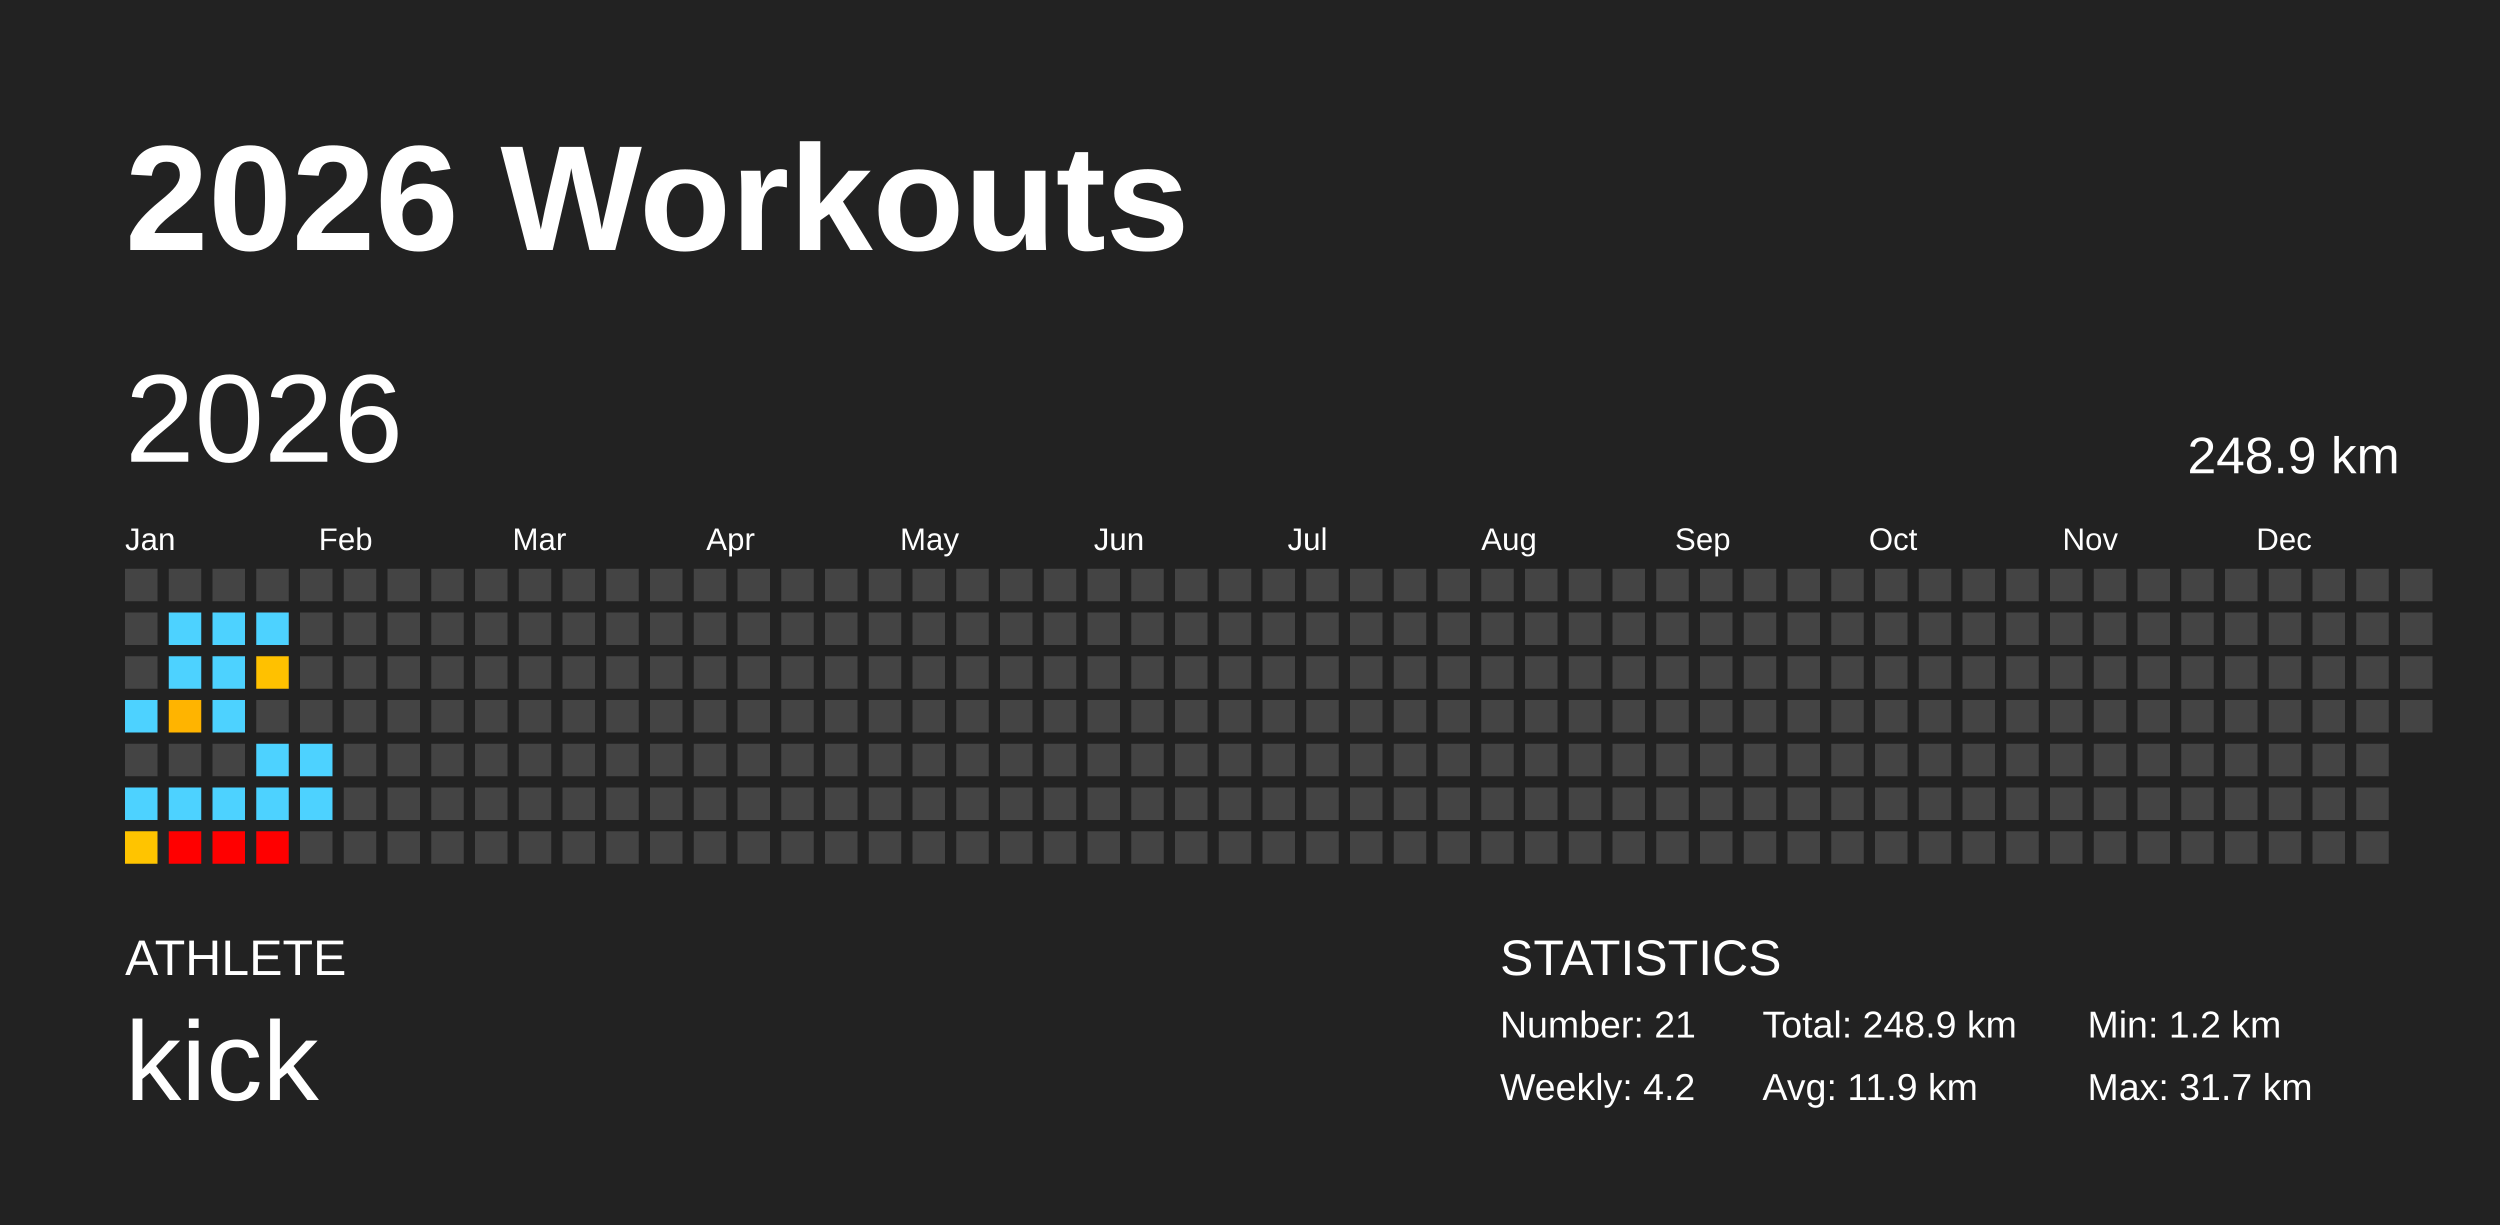
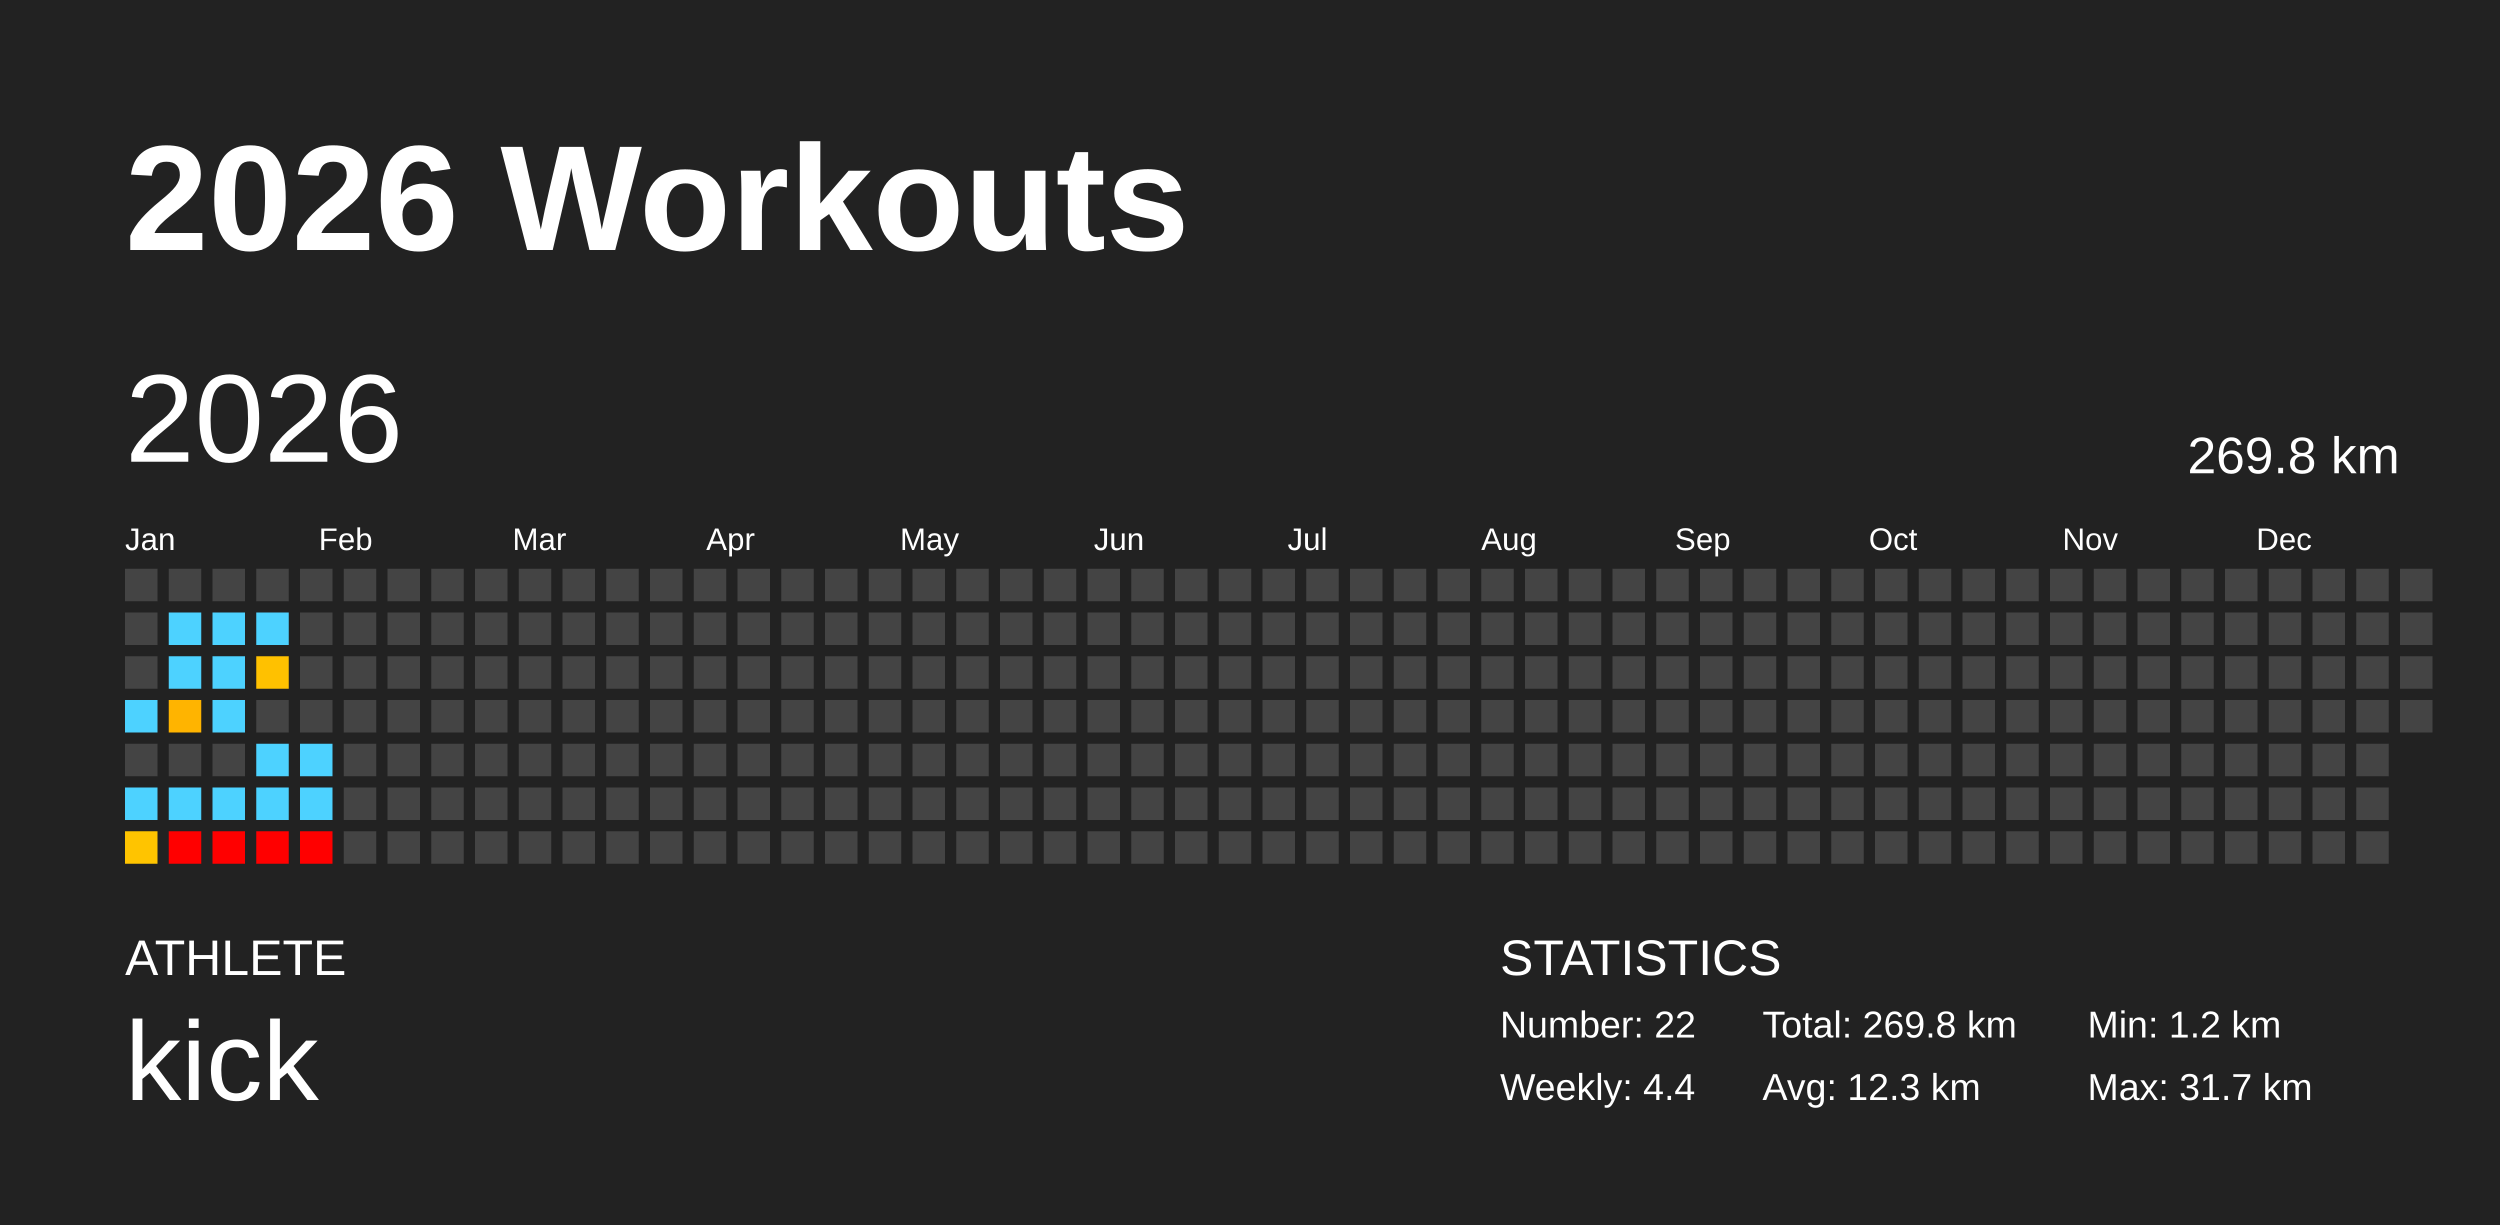
<svg xmlns="http://www.w3.org/2000/svg" baseProfile="full" height="98mm" version="1.1" viewBox="0,0,200,98" width="200mm">
  <defs />
  <rect fill="#222222" height="98" width="200" x="0" y="0" />
  <text fill="#FFFFFF" style="font-size:12px; font-family:Arial; font-weight:bold;" x="10" y="20">2026 Workouts</text>
  <text fill="#FFFFFF" style="font-size:4px; font-family:Arial" x="10" y="78">ATHLETE</text>
  <text fill="#FFFFFF" style="font-size:9px; font-family:Arial" x="10" y="88">kick</text>
  <text fill="#FFFFFF" style="font-size:4px; font-family:Arial" x="120" y="78">STATISTICS</text>
-   <text fill="#FFFFFF" style="font-size:3px; font-family:Arial" x="120" y="83">Number: 21</text>
-   <text fill="#FFFFFF" style="font-size:3px; font-family:Arial" x="120" y="88">Weekly: 4.2</text>
-   <text fill="#FFFFFF" style="font-size:3px; font-family:Arial" x="141" y="83">Total: 248.9 km</text>
-   <text fill="#FFFFFF" style="font-size:3px; font-family:Arial" x="141" y="88">Avg: 11.9 km</text>
+   <text fill="#FFFFFF" style="font-size:3px; font-family:Arial" x="120" y="83">Number: 22</text>
+   <text fill="#FFFFFF" style="font-size:3px; font-family:Arial" x="120" y="88">Weekly: 4.4</text>
+   <text fill="#FFFFFF" style="font-size:3px; font-family:Arial" x="141" y="83">Total: 269.8 km</text>
+   <text fill="#FFFFFF" style="font-size:3px; font-family:Arial" x="141" y="88">Avg: 12.3 km</text>
  <text fill="#FFFFFF" style="font-size:3px; font-family:Arial" x="167" y="83">Min: 1.2 km</text>
  <text fill="#FFFFFF" style="font-size:3px; font-family:Arial" x="167" y="88">Max: 31.7 km</text>
  <text dominant-baseline="hanging" fill="#FFFFFF" style="font-size:10.0px; font-family:Arial;" x="10" y="30">2026</text>
-   <text dominant-baseline="hanging" fill="#FFFFFF" style="font-size:4.125px; font-family:Arial;" x="175" y="35">248.9 km</text>
+   <text dominant-baseline="hanging" fill="#FFFFFF" style="font-size:4.125px; font-family:Arial;" x="175" y="35">269.8 km</text>
  <text fill="#FFFFFF" style="font-size:2.5px; font-family:Arial" x="10.0" y="44">Jan</text>
  <text fill="#FFFFFF" style="font-size:2.5px; font-family:Arial" x="25.5" y="44">Feb</text>
  <text fill="#FFFFFF" style="font-size:2.5px; font-family:Arial" x="41.0" y="44">Mar</text>
  <text fill="#FFFFFF" style="font-size:2.5px; font-family:Arial" x="56.5" y="44">Apr</text>
  <text fill="#FFFFFF" style="font-size:2.5px; font-family:Arial" x="72.0" y="44">May</text>
  <text fill="#FFFFFF" style="font-size:2.5px; font-family:Arial" x="87.5" y="44">Jun</text>
  <text fill="#FFFFFF" style="font-size:2.5px; font-family:Arial" x="103.0" y="44">Jul</text>
  <text fill="#FFFFFF" style="font-size:2.5px; font-family:Arial" x="118.5" y="44">Aug</text>
  <text fill="#FFFFFF" style="font-size:2.5px; font-family:Arial" x="134.0" y="44">Sep</text>
  <text fill="#FFFFFF" style="font-size:2.5px; font-family:Arial" x="149.5" y="44">Oct</text>
  <text fill="#FFFFFF" style="font-size:2.5px; font-family:Arial" x="165.0" y="44">Nov</text>
  <text fill="#FFFFFF" style="font-size:2.5px; font-family:Arial" x="180.5" y="44">Dec</text>
  <rect fill="#444444" height="2.6" width="2.6" x="10.0" y="45.5" />
  <rect fill="#444444" height="2.6" width="2.6" x="10.0" y="49.0" />
  <rect fill="#444444" height="2.6" width="2.6" x="10.0" y="52.5" />
  <rect fill="#4dd2ff" height="2.6" width="2.6" x="10.0" y="56.0" />
  <rect fill="#444444" height="2.6" width="2.6" x="10.0" y="59.5" />
  <rect fill="#4dd2ff" height="2.6" width="2.6" x="10.0" y="63.0" />
  <rect fill="#ffc400" height="2.6" width="2.6" x="10.0" y="66.5" />
  <rect fill="#444444" height="2.6" width="2.6" x="13.5" y="45.5" />
  <rect fill="#4dd2ff" height="2.6" width="2.6" x="13.5" y="49.0" />
  <rect fill="#4dd2ff" height="2.6" width="2.6" x="13.5" y="52.5" />
  <rect fill="#ffb400" height="2.6" width="2.6" x="13.5" y="56.0" />
  <rect fill="#444444" height="2.6" width="2.6" x="13.5" y="59.5" />
  <rect fill="#4dd2ff" height="2.6" width="2.6" x="13.5" y="63.0" />
  <rect fill="red" height="2.6" width="2.6" x="13.5" y="66.5" />
  <rect fill="#444444" height="2.6" width="2.6" x="17.0" y="45.5" />
  <rect fill="#4dd2ff" height="2.6" width="2.6" x="17.0" y="49.0" />
  <rect fill="#4dd2ff" height="2.6" width="2.6" x="17.0" y="52.5" />
  <rect fill="#4dd2ff" height="2.6" width="2.6" x="17.0" y="56.0" />
  <rect fill="#444444" height="2.6" width="2.6" x="17.0" y="59.5" />
  <rect fill="#4dd2ff" height="2.6" width="2.6" x="17.0" y="63.0" />
  <rect fill="red" height="2.6" width="2.6" x="17.0" y="66.5" />
  <rect fill="#444444" height="2.6" width="2.6" x="20.5" y="45.5" />
  <rect fill="#4dd2ff" height="2.6" width="2.6" x="20.5" y="49.0" />
  <rect fill="#ffc100" height="2.6" width="2.6" x="20.5" y="52.5" />
  <rect fill="#444444" height="2.6" width="2.6" x="20.5" y="56.0" />
  <rect fill="#4dd2ff" height="2.6" width="2.6" x="20.5" y="59.5" />
  <rect fill="#4dd2ff" height="2.6" width="2.6" x="20.5" y="63.0" />
  <rect fill="red" height="2.6" width="2.6" x="20.5" y="66.5" />
  <rect fill="#444444" height="2.6" width="2.6" x="24.0" y="45.5" />
  <rect fill="#444444" height="2.6" width="2.6" x="24.0" y="49.0" />
  <rect fill="#444444" height="2.6" width="2.6" x="24.0" y="52.5" />
  <rect fill="#444444" height="2.6" width="2.6" x="24.0" y="56.0" />
  <rect fill="#4dd2ff" height="2.6" width="2.6" x="24.0" y="59.5" />
  <rect fill="#4dd2ff" height="2.6" width="2.6" x="24.0" y="63.0" />
-   <rect fill="#444444" height="2.6" width="2.6" x="24.0" y="66.5" />
+   <rect fill="red" height="2.6" width="2.6" x="24.0" y="66.5" />
  <rect fill="#444444" height="2.6" width="2.6" x="27.5" y="45.5" />
  <rect fill="#444444" height="2.6" width="2.6" x="27.5" y="49.0" />
  <rect fill="#444444" height="2.6" width="2.6" x="27.5" y="52.5" />
  <rect fill="#444444" height="2.6" width="2.6" x="27.5" y="56.0" />
  <rect fill="#444444" height="2.6" width="2.6" x="27.5" y="59.5" />
  <rect fill="#444444" height="2.6" width="2.6" x="27.5" y="63.0" />
  <rect fill="#444444" height="2.6" width="2.6" x="27.5" y="66.5" />
  <rect fill="#444444" height="2.6" width="2.6" x="31.0" y="45.5" />
  <rect fill="#444444" height="2.6" width="2.6" x="31.0" y="49.0" />
  <rect fill="#444444" height="2.6" width="2.6" x="31.0" y="52.5" />
  <rect fill="#444444" height="2.6" width="2.6" x="31.0" y="56.0" />
  <rect fill="#444444" height="2.6" width="2.6" x="31.0" y="59.5" />
  <rect fill="#444444" height="2.6" width="2.6" x="31.0" y="63.0" />
  <rect fill="#444444" height="2.6" width="2.6" x="31.0" y="66.5" />
  <rect fill="#444444" height="2.6" width="2.6" x="34.5" y="45.5" />
  <rect fill="#444444" height="2.6" width="2.6" x="34.5" y="49.0" />
  <rect fill="#444444" height="2.6" width="2.6" x="34.5" y="52.5" />
  <rect fill="#444444" height="2.6" width="2.6" x="34.5" y="56.0" />
  <rect fill="#444444" height="2.6" width="2.6" x="34.5" y="59.5" />
  <rect fill="#444444" height="2.6" width="2.6" x="34.5" y="63.0" />
  <rect fill="#444444" height="2.6" width="2.6" x="34.5" y="66.5" />
  <rect fill="#444444" height="2.6" width="2.6" x="38.0" y="45.5" />
  <rect fill="#444444" height="2.6" width="2.6" x="38.0" y="49.0" />
  <rect fill="#444444" height="2.6" width="2.6" x="38.0" y="52.5" />
  <rect fill="#444444" height="2.6" width="2.6" x="38.0" y="56.0" />
  <rect fill="#444444" height="2.6" width="2.6" x="38.0" y="59.5" />
  <rect fill="#444444" height="2.6" width="2.6" x="38.0" y="63.0" />
  <rect fill="#444444" height="2.6" width="2.6" x="38.0" y="66.5" />
  <rect fill="#444444" height="2.6" width="2.6" x="41.5" y="45.5" />
  <rect fill="#444444" height="2.6" width="2.6" x="41.5" y="49.0" />
  <rect fill="#444444" height="2.6" width="2.6" x="41.5" y="52.5" />
  <rect fill="#444444" height="2.6" width="2.6" x="41.5" y="56.0" />
  <rect fill="#444444" height="2.6" width="2.6" x="41.5" y="59.5" />
  <rect fill="#444444" height="2.6" width="2.6" x="41.5" y="63.0" />
  <rect fill="#444444" height="2.6" width="2.6" x="41.5" y="66.5" />
  <rect fill="#444444" height="2.6" width="2.6" x="45.0" y="45.5" />
  <rect fill="#444444" height="2.6" width="2.6" x="45.0" y="49.0" />
  <rect fill="#444444" height="2.6" width="2.6" x="45.0" y="52.5" />
  <rect fill="#444444" height="2.6" width="2.6" x="45.0" y="56.0" />
  <rect fill="#444444" height="2.6" width="2.6" x="45.0" y="59.5" />
  <rect fill="#444444" height="2.6" width="2.6" x="45.0" y="63.0" />
  <rect fill="#444444" height="2.6" width="2.6" x="45.0" y="66.5" />
  <rect fill="#444444" height="2.6" width="2.6" x="48.5" y="45.5" />
  <rect fill="#444444" height="2.6" width="2.6" x="48.5" y="49.0" />
  <rect fill="#444444" height="2.6" width="2.6" x="48.5" y="52.5" />
  <rect fill="#444444" height="2.6" width="2.6" x="48.5" y="56.0" />
  <rect fill="#444444" height="2.6" width="2.6" x="48.5" y="59.5" />
  <rect fill="#444444" height="2.6" width="2.6" x="48.5" y="63.0" />
  <rect fill="#444444" height="2.6" width="2.6" x="48.5" y="66.5" />
  <rect fill="#444444" height="2.6" width="2.6" x="52.0" y="45.5" />
  <rect fill="#444444" height="2.6" width="2.6" x="52.0" y="49.0" />
  <rect fill="#444444" height="2.6" width="2.6" x="52.0" y="52.5" />
  <rect fill="#444444" height="2.6" width="2.6" x="52.0" y="56.0" />
  <rect fill="#444444" height="2.6" width="2.6" x="52.0" y="59.5" />
  <rect fill="#444444" height="2.6" width="2.6" x="52.0" y="63.0" />
  <rect fill="#444444" height="2.6" width="2.6" x="52.0" y="66.5" />
  <rect fill="#444444" height="2.6" width="2.6" x="55.5" y="45.5" />
  <rect fill="#444444" height="2.6" width="2.6" x="55.5" y="49.0" />
  <rect fill="#444444" height="2.6" width="2.6" x="55.5" y="52.5" />
  <rect fill="#444444" height="2.6" width="2.6" x="55.5" y="56.0" />
  <rect fill="#444444" height="2.6" width="2.6" x="55.5" y="59.5" />
  <rect fill="#444444" height="2.6" width="2.6" x="55.5" y="63.0" />
  <rect fill="#444444" height="2.6" width="2.6" x="55.5" y="66.5" />
  <rect fill="#444444" height="2.6" width="2.6" x="59.0" y="45.5" />
  <rect fill="#444444" height="2.6" width="2.6" x="59.0" y="49.0" />
  <rect fill="#444444" height="2.6" width="2.6" x="59.0" y="52.5" />
  <rect fill="#444444" height="2.6" width="2.6" x="59.0" y="56.0" />
  <rect fill="#444444" height="2.6" width="2.6" x="59.0" y="59.5" />
  <rect fill="#444444" height="2.6" width="2.6" x="59.0" y="63.0" />
  <rect fill="#444444" height="2.6" width="2.6" x="59.0" y="66.5" />
  <rect fill="#444444" height="2.6" width="2.6" x="62.5" y="45.5" />
  <rect fill="#444444" height="2.6" width="2.6" x="62.5" y="49.0" />
  <rect fill="#444444" height="2.6" width="2.6" x="62.5" y="52.5" />
  <rect fill="#444444" height="2.6" width="2.6" x="62.5" y="56.0" />
  <rect fill="#444444" height="2.6" width="2.6" x="62.5" y="59.5" />
  <rect fill="#444444" height="2.6" width="2.6" x="62.5" y="63.0" />
  <rect fill="#444444" height="2.6" width="2.6" x="62.5" y="66.5" />
  <rect fill="#444444" height="2.6" width="2.6" x="66.0" y="45.5" />
  <rect fill="#444444" height="2.6" width="2.6" x="66.0" y="49.0" />
  <rect fill="#444444" height="2.6" width="2.6" x="66.0" y="52.5" />
  <rect fill="#444444" height="2.6" width="2.6" x="66.0" y="56.0" />
  <rect fill="#444444" height="2.6" width="2.6" x="66.0" y="59.5" />
  <rect fill="#444444" height="2.6" width="2.6" x="66.0" y="63.0" />
  <rect fill="#444444" height="2.6" width="2.6" x="66.0" y="66.5" />
  <rect fill="#444444" height="2.6" width="2.6" x="69.5" y="45.5" />
  <rect fill="#444444" height="2.6" width="2.6" x="69.5" y="49.0" />
  <rect fill="#444444" height="2.6" width="2.6" x="69.5" y="52.5" />
  <rect fill="#444444" height="2.6" width="2.6" x="69.5" y="56.0" />
  <rect fill="#444444" height="2.6" width="2.6" x="69.5" y="59.5" />
  <rect fill="#444444" height="2.6" width="2.6" x="69.5" y="63.0" />
  <rect fill="#444444" height="2.6" width="2.6" x="69.5" y="66.5" />
  <rect fill="#444444" height="2.6" width="2.6" x="73.0" y="45.5" />
  <rect fill="#444444" height="2.6" width="2.6" x="73.0" y="49.0" />
  <rect fill="#444444" height="2.6" width="2.6" x="73.0" y="52.5" />
  <rect fill="#444444" height="2.6" width="2.6" x="73.0" y="56.0" />
  <rect fill="#444444" height="2.6" width="2.6" x="73.0" y="59.5" />
  <rect fill="#444444" height="2.6" width="2.6" x="73.0" y="63.0" />
  <rect fill="#444444" height="2.6" width="2.6" x="73.0" y="66.5" />
  <rect fill="#444444" height="2.6" width="2.6" x="76.5" y="45.5" />
  <rect fill="#444444" height="2.6" width="2.6" x="76.5" y="49.0" />
  <rect fill="#444444" height="2.6" width="2.6" x="76.5" y="52.5" />
  <rect fill="#444444" height="2.6" width="2.6" x="76.5" y="56.0" />
  <rect fill="#444444" height="2.6" width="2.6" x="76.5" y="59.5" />
  <rect fill="#444444" height="2.6" width="2.6" x="76.5" y="63.0" />
  <rect fill="#444444" height="2.6" width="2.6" x="76.5" y="66.5" />
  <rect fill="#444444" height="2.6" width="2.6" x="80.0" y="45.5" />
  <rect fill="#444444" height="2.6" width="2.6" x="80.0" y="49.0" />
  <rect fill="#444444" height="2.6" width="2.6" x="80.0" y="52.5" />
  <rect fill="#444444" height="2.6" width="2.6" x="80.0" y="56.0" />
  <rect fill="#444444" height="2.6" width="2.6" x="80.0" y="59.5" />
  <rect fill="#444444" height="2.6" width="2.6" x="80.0" y="63.0" />
  <rect fill="#444444" height="2.6" width="2.6" x="80.0" y="66.5" />
  <rect fill="#444444" height="2.6" width="2.6" x="83.5" y="45.5" />
  <rect fill="#444444" height="2.6" width="2.6" x="83.5" y="49.0" />
  <rect fill="#444444" height="2.6" width="2.6" x="83.5" y="52.5" />
  <rect fill="#444444" height="2.6" width="2.6" x="83.5" y="56.0" />
  <rect fill="#444444" height="2.6" width="2.6" x="83.5" y="59.5" />
  <rect fill="#444444" height="2.6" width="2.6" x="83.5" y="63.0" />
  <rect fill="#444444" height="2.6" width="2.6" x="83.5" y="66.5" />
  <rect fill="#444444" height="2.6" width="2.6" x="87.0" y="45.5" />
  <rect fill="#444444" height="2.6" width="2.6" x="87.0" y="49.0" />
  <rect fill="#444444" height="2.6" width="2.6" x="87.0" y="52.5" />
  <rect fill="#444444" height="2.6" width="2.6" x="87.0" y="56.0" />
  <rect fill="#444444" height="2.6" width="2.6" x="87.0" y="59.5" />
  <rect fill="#444444" height="2.6" width="2.6" x="87.0" y="63.0" />
  <rect fill="#444444" height="2.6" width="2.6" x="87.0" y="66.5" />
  <rect fill="#444444" height="2.6" width="2.6" x="90.5" y="45.5" />
  <rect fill="#444444" height="2.6" width="2.6" x="90.5" y="49.0" />
  <rect fill="#444444" height="2.6" width="2.6" x="90.5" y="52.5" />
  <rect fill="#444444" height="2.6" width="2.6" x="90.5" y="56.0" />
  <rect fill="#444444" height="2.6" width="2.6" x="90.5" y="59.5" />
  <rect fill="#444444" height="2.6" width="2.6" x="90.5" y="63.0" />
  <rect fill="#444444" height="2.6" width="2.6" x="90.5" y="66.5" />
  <rect fill="#444444" height="2.6" width="2.6" x="94.0" y="45.5" />
  <rect fill="#444444" height="2.6" width="2.6" x="94.0" y="49.0" />
  <rect fill="#444444" height="2.6" width="2.6" x="94.0" y="52.5" />
  <rect fill="#444444" height="2.6" width="2.6" x="94.0" y="56.0" />
  <rect fill="#444444" height="2.6" width="2.6" x="94.0" y="59.5" />
  <rect fill="#444444" height="2.6" width="2.6" x="94.0" y="63.0" />
  <rect fill="#444444" height="2.6" width="2.6" x="94.0" y="66.5" />
  <rect fill="#444444" height="2.6" width="2.6" x="97.5" y="45.5" />
  <rect fill="#444444" height="2.6" width="2.6" x="97.5" y="49.0" />
  <rect fill="#444444" height="2.6" width="2.6" x="97.5" y="52.5" />
  <rect fill="#444444" height="2.6" width="2.6" x="97.5" y="56.0" />
  <rect fill="#444444" height="2.6" width="2.6" x="97.5" y="59.5" />
  <rect fill="#444444" height="2.6" width="2.6" x="97.5" y="63.0" />
  <rect fill="#444444" height="2.6" width="2.6" x="97.5" y="66.5" />
  <rect fill="#444444" height="2.6" width="2.6" x="101.0" y="45.5" />
  <rect fill="#444444" height="2.6" width="2.6" x="101.0" y="49.0" />
  <rect fill="#444444" height="2.6" width="2.6" x="101.0" y="52.5" />
  <rect fill="#444444" height="2.6" width="2.6" x="101.0" y="56.0" />
  <rect fill="#444444" height="2.6" width="2.6" x="101.0" y="59.5" />
  <rect fill="#444444" height="2.6" width="2.6" x="101.0" y="63.0" />
  <rect fill="#444444" height="2.6" width="2.6" x="101.0" y="66.5" />
  <rect fill="#444444" height="2.6" width="2.6" x="104.5" y="45.5" />
  <rect fill="#444444" height="2.6" width="2.6" x="104.5" y="49.0" />
  <rect fill="#444444" height="2.6" width="2.6" x="104.5" y="52.5" />
  <rect fill="#444444" height="2.6" width="2.6" x="104.5" y="56.0" />
  <rect fill="#444444" height="2.6" width="2.6" x="104.5" y="59.5" />
  <rect fill="#444444" height="2.6" width="2.6" x="104.5" y="63.0" />
  <rect fill="#444444" height="2.6" width="2.6" x="104.5" y="66.5" />
  <rect fill="#444444" height="2.6" width="2.6" x="108.0" y="45.5" />
  <rect fill="#444444" height="2.6" width="2.6" x="108.0" y="49.0" />
  <rect fill="#444444" height="2.6" width="2.6" x="108.0" y="52.5" />
  <rect fill="#444444" height="2.6" width="2.6" x="108.0" y="56.0" />
  <rect fill="#444444" height="2.6" width="2.6" x="108.0" y="59.5" />
  <rect fill="#444444" height="2.6" width="2.6" x="108.0" y="63.0" />
  <rect fill="#444444" height="2.6" width="2.6" x="108.0" y="66.5" />
  <rect fill="#444444" height="2.6" width="2.6" x="111.5" y="45.5" />
  <rect fill="#444444" height="2.6" width="2.6" x="111.5" y="49.0" />
  <rect fill="#444444" height="2.6" width="2.6" x="111.5" y="52.5" />
  <rect fill="#444444" height="2.6" width="2.6" x="111.5" y="56.0" />
  <rect fill="#444444" height="2.6" width="2.6" x="111.5" y="59.5" />
  <rect fill="#444444" height="2.6" width="2.6" x="111.5" y="63.0" />
  <rect fill="#444444" height="2.6" width="2.6" x="111.5" y="66.5" />
  <rect fill="#444444" height="2.6" width="2.6" x="115.0" y="45.5" />
  <rect fill="#444444" height="2.6" width="2.6" x="115.0" y="49.0" />
  <rect fill="#444444" height="2.6" width="2.6" x="115.0" y="52.5" />
  <rect fill="#444444" height="2.6" width="2.6" x="115.0" y="56.0" />
  <rect fill="#444444" height="2.6" width="2.6" x="115.0" y="59.5" />
  <rect fill="#444444" height="2.6" width="2.6" x="115.0" y="63.0" />
  <rect fill="#444444" height="2.6" width="2.6" x="115.0" y="66.5" />
  <rect fill="#444444" height="2.6" width="2.6" x="118.5" y="45.5" />
  <rect fill="#444444" height="2.6" width="2.6" x="118.5" y="49.0" />
  <rect fill="#444444" height="2.6" width="2.6" x="118.5" y="52.5" />
  <rect fill="#444444" height="2.6" width="2.6" x="118.5" y="56.0" />
  <rect fill="#444444" height="2.6" width="2.6" x="118.5" y="59.5" />
  <rect fill="#444444" height="2.6" width="2.6" x="118.5" y="63.0" />
  <rect fill="#444444" height="2.6" width="2.6" x="118.5" y="66.5" />
  <rect fill="#444444" height="2.6" width="2.6" x="122.0" y="45.5" />
  <rect fill="#444444" height="2.6" width="2.6" x="122.0" y="49.0" />
  <rect fill="#444444" height="2.6" width="2.6" x="122.0" y="52.5" />
  <rect fill="#444444" height="2.6" width="2.6" x="122.0" y="56.0" />
  <rect fill="#444444" height="2.6" width="2.6" x="122.0" y="59.5" />
  <rect fill="#444444" height="2.6" width="2.6" x="122.0" y="63.0" />
  <rect fill="#444444" height="2.6" width="2.6" x="122.0" y="66.5" />
  <rect fill="#444444" height="2.6" width="2.6" x="125.5" y="45.5" />
  <rect fill="#444444" height="2.6" width="2.6" x="125.5" y="49.0" />
  <rect fill="#444444" height="2.6" width="2.6" x="125.5" y="52.5" />
  <rect fill="#444444" height="2.6" width="2.6" x="125.5" y="56.0" />
  <rect fill="#444444" height="2.6" width="2.6" x="125.5" y="59.5" />
  <rect fill="#444444" height="2.6" width="2.6" x="125.5" y="63.0" />
  <rect fill="#444444" height="2.6" width="2.6" x="125.5" y="66.5" />
  <rect fill="#444444" height="2.6" width="2.6" x="129.0" y="45.5" />
  <rect fill="#444444" height="2.6" width="2.6" x="129.0" y="49.0" />
  <rect fill="#444444" height="2.6" width="2.6" x="129.0" y="52.5" />
  <rect fill="#444444" height="2.6" width="2.6" x="129.0" y="56.0" />
  <rect fill="#444444" height="2.6" width="2.6" x="129.0" y="59.5" />
  <rect fill="#444444" height="2.6" width="2.6" x="129.0" y="63.0" />
  <rect fill="#444444" height="2.6" width="2.6" x="129.0" y="66.5" />
  <rect fill="#444444" height="2.6" width="2.6" x="132.5" y="45.5" />
  <rect fill="#444444" height="2.6" width="2.6" x="132.5" y="49.0" />
  <rect fill="#444444" height="2.6" width="2.6" x="132.5" y="52.5" />
  <rect fill="#444444" height="2.6" width="2.6" x="132.5" y="56.0" />
  <rect fill="#444444" height="2.6" width="2.6" x="132.5" y="59.5" />
  <rect fill="#444444" height="2.6" width="2.6" x="132.5" y="63.0" />
  <rect fill="#444444" height="2.6" width="2.6" x="132.5" y="66.5" />
  <rect fill="#444444" height="2.6" width="2.6" x="136.0" y="45.5" />
  <rect fill="#444444" height="2.6" width="2.6" x="136.0" y="49.0" />
  <rect fill="#444444" height="2.6" width="2.6" x="136.0" y="52.5" />
  <rect fill="#444444" height="2.6" width="2.6" x="136.0" y="56.0" />
  <rect fill="#444444" height="2.6" width="2.6" x="136.0" y="59.5" />
  <rect fill="#444444" height="2.6" width="2.6" x="136.0" y="63.0" />
  <rect fill="#444444" height="2.6" width="2.6" x="136.0" y="66.5" />
  <rect fill="#444444" height="2.6" width="2.6" x="139.5" y="45.5" />
  <rect fill="#444444" height="2.6" width="2.6" x="139.5" y="49.0" />
  <rect fill="#444444" height="2.6" width="2.6" x="139.5" y="52.5" />
  <rect fill="#444444" height="2.6" width="2.6" x="139.5" y="56.0" />
  <rect fill="#444444" height="2.6" width="2.6" x="139.5" y="59.5" />
  <rect fill="#444444" height="2.6" width="2.6" x="139.5" y="63.0" />
  <rect fill="#444444" height="2.6" width="2.6" x="139.5" y="66.5" />
  <rect fill="#444444" height="2.6" width="2.6" x="143.0" y="45.5" />
  <rect fill="#444444" height="2.6" width="2.6" x="143.0" y="49.0" />
  <rect fill="#444444" height="2.6" width="2.6" x="143.0" y="52.5" />
  <rect fill="#444444" height="2.6" width="2.6" x="143.0" y="56.0" />
  <rect fill="#444444" height="2.6" width="2.6" x="143.0" y="59.5" />
  <rect fill="#444444" height="2.6" width="2.6" x="143.0" y="63.0" />
  <rect fill="#444444" height="2.6" width="2.6" x="143.0" y="66.5" />
  <rect fill="#444444" height="2.6" width="2.6" x="146.5" y="45.5" />
  <rect fill="#444444" height="2.6" width="2.6" x="146.5" y="49.0" />
  <rect fill="#444444" height="2.6" width="2.6" x="146.5" y="52.5" />
  <rect fill="#444444" height="2.6" width="2.6" x="146.5" y="56.0" />
  <rect fill="#444444" height="2.6" width="2.6" x="146.5" y="59.5" />
  <rect fill="#444444" height="2.6" width="2.6" x="146.5" y="63.0" />
  <rect fill="#444444" height="2.6" width="2.6" x="146.5" y="66.5" />
  <rect fill="#444444" height="2.6" width="2.6" x="150.0" y="45.5" />
  <rect fill="#444444" height="2.6" width="2.6" x="150.0" y="49.0" />
  <rect fill="#444444" height="2.6" width="2.6" x="150.0" y="52.5" />
  <rect fill="#444444" height="2.6" width="2.6" x="150.0" y="56.0" />
  <rect fill="#444444" height="2.6" width="2.6" x="150.0" y="59.5" />
  <rect fill="#444444" height="2.6" width="2.6" x="150.0" y="63.0" />
  <rect fill="#444444" height="2.6" width="2.6" x="150.0" y="66.5" />
  <rect fill="#444444" height="2.6" width="2.6" x="153.5" y="45.5" />
  <rect fill="#444444" height="2.6" width="2.6" x="153.5" y="49.0" />
  <rect fill="#444444" height="2.6" width="2.6" x="153.5" y="52.5" />
  <rect fill="#444444" height="2.6" width="2.6" x="153.5" y="56.0" />
  <rect fill="#444444" height="2.6" width="2.6" x="153.5" y="59.5" />
  <rect fill="#444444" height="2.6" width="2.6" x="153.5" y="63.0" />
  <rect fill="#444444" height="2.6" width="2.6" x="153.5" y="66.5" />
  <rect fill="#444444" height="2.6" width="2.6" x="157.0" y="45.5" />
  <rect fill="#444444" height="2.6" width="2.6" x="157.0" y="49.0" />
  <rect fill="#444444" height="2.6" width="2.6" x="157.0" y="52.5" />
  <rect fill="#444444" height="2.6" width="2.6" x="157.0" y="56.0" />
  <rect fill="#444444" height="2.6" width="2.6" x="157.0" y="59.5" />
  <rect fill="#444444" height="2.6" width="2.6" x="157.0" y="63.0" />
  <rect fill="#444444" height="2.6" width="2.6" x="157.0" y="66.5" />
  <rect fill="#444444" height="2.6" width="2.6" x="160.5" y="45.5" />
  <rect fill="#444444" height="2.6" width="2.6" x="160.5" y="49.0" />
  <rect fill="#444444" height="2.6" width="2.6" x="160.5" y="52.5" />
  <rect fill="#444444" height="2.6" width="2.6" x="160.5" y="56.0" />
  <rect fill="#444444" height="2.6" width="2.6" x="160.5" y="59.5" />
  <rect fill="#444444" height="2.6" width="2.6" x="160.5" y="63.0" />
  <rect fill="#444444" height="2.6" width="2.6" x="160.5" y="66.5" />
  <rect fill="#444444" height="2.6" width="2.6" x="164.0" y="45.5" />
  <rect fill="#444444" height="2.6" width="2.6" x="164.0" y="49.0" />
  <rect fill="#444444" height="2.6" width="2.6" x="164.0" y="52.5" />
  <rect fill="#444444" height="2.6" width="2.6" x="164.0" y="56.0" />
  <rect fill="#444444" height="2.6" width="2.6" x="164.0" y="59.5" />
  <rect fill="#444444" height="2.6" width="2.6" x="164.0" y="63.0" />
  <rect fill="#444444" height="2.6" width="2.6" x="164.0" y="66.5" />
  <rect fill="#444444" height="2.6" width="2.6" x="167.5" y="45.5" />
  <rect fill="#444444" height="2.6" width="2.6" x="167.5" y="49.0" />
  <rect fill="#444444" height="2.6" width="2.6" x="167.5" y="52.5" />
  <rect fill="#444444" height="2.6" width="2.6" x="167.5" y="56.0" />
  <rect fill="#444444" height="2.6" width="2.6" x="167.5" y="59.5" />
  <rect fill="#444444" height="2.6" width="2.6" x="167.5" y="63.0" />
  <rect fill="#444444" height="2.6" width="2.6" x="167.5" y="66.5" />
  <rect fill="#444444" height="2.6" width="2.6" x="171.0" y="45.5" />
  <rect fill="#444444" height="2.6" width="2.6" x="171.0" y="49.0" />
  <rect fill="#444444" height="2.6" width="2.6" x="171.0" y="52.5" />
  <rect fill="#444444" height="2.6" width="2.6" x="171.0" y="56.0" />
  <rect fill="#444444" height="2.6" width="2.6" x="171.0" y="59.5" />
  <rect fill="#444444" height="2.6" width="2.6" x="171.0" y="63.0" />
  <rect fill="#444444" height="2.6" width="2.6" x="171.0" y="66.5" />
  <rect fill="#444444" height="2.6" width="2.6" x="174.5" y="45.5" />
  <rect fill="#444444" height="2.6" width="2.6" x="174.5" y="49.0" />
  <rect fill="#444444" height="2.6" width="2.6" x="174.5" y="52.5" />
  <rect fill="#444444" height="2.6" width="2.6" x="174.5" y="56.0" />
  <rect fill="#444444" height="2.6" width="2.6" x="174.5" y="59.5" />
  <rect fill="#444444" height="2.6" width="2.6" x="174.5" y="63.0" />
  <rect fill="#444444" height="2.6" width="2.6" x="174.5" y="66.5" />
  <rect fill="#444444" height="2.6" width="2.6" x="178.0" y="45.5" />
  <rect fill="#444444" height="2.6" width="2.6" x="178.0" y="49.0" />
  <rect fill="#444444" height="2.6" width="2.6" x="178.0" y="52.5" />
  <rect fill="#444444" height="2.6" width="2.6" x="178.0" y="56.0" />
  <rect fill="#444444" height="2.6" width="2.6" x="178.0" y="59.5" />
  <rect fill="#444444" height="2.6" width="2.6" x="178.0" y="63.0" />
  <rect fill="#444444" height="2.6" width="2.6" x="178.0" y="66.5" />
  <rect fill="#444444" height="2.6" width="2.6" x="181.5" y="45.5" />
  <rect fill="#444444" height="2.6" width="2.6" x="181.5" y="49.0" />
  <rect fill="#444444" height="2.6" width="2.6" x="181.5" y="52.5" />
  <rect fill="#444444" height="2.6" width="2.6" x="181.5" y="56.0" />
  <rect fill="#444444" height="2.6" width="2.6" x="181.5" y="59.5" />
  <rect fill="#444444" height="2.6" width="2.6" x="181.5" y="63.0" />
  <rect fill="#444444" height="2.6" width="2.6" x="181.5" y="66.5" />
  <rect fill="#444444" height="2.6" width="2.6" x="185.0" y="45.5" />
  <rect fill="#444444" height="2.6" width="2.6" x="185.0" y="49.0" />
  <rect fill="#444444" height="2.6" width="2.6" x="185.0" y="52.5" />
  <rect fill="#444444" height="2.6" width="2.6" x="185.0" y="56.0" />
  <rect fill="#444444" height="2.6" width="2.6" x="185.0" y="59.5" />
  <rect fill="#444444" height="2.6" width="2.6" x="185.0" y="63.0" />
  <rect fill="#444444" height="2.6" width="2.6" x="185.0" y="66.5" />
  <rect fill="#444444" height="2.6" width="2.6" x="188.5" y="45.5" />
  <rect fill="#444444" height="2.6" width="2.6" x="188.5" y="49.0" />
  <rect fill="#444444" height="2.6" width="2.6" x="188.5" y="52.5" />
  <rect fill="#444444" height="2.6" width="2.6" x="188.5" y="56.0" />
  <rect fill="#444444" height="2.6" width="2.6" x="188.5" y="59.5" />
  <rect fill="#444444" height="2.6" width="2.6" x="188.5" y="63.0" />
  <rect fill="#444444" height="2.6" width="2.6" x="188.5" y="66.5" />
  <rect fill="#444444" height="2.6" width="2.6" x="192.0" y="45.5" />
  <rect fill="#444444" height="2.6" width="2.6" x="192.0" y="49.0" />
  <rect fill="#444444" height="2.6" width="2.6" x="192.0" y="52.5" />
  <rect fill="#444444" height="2.6" width="2.6" x="192.0" y="56.0" />
</svg>
